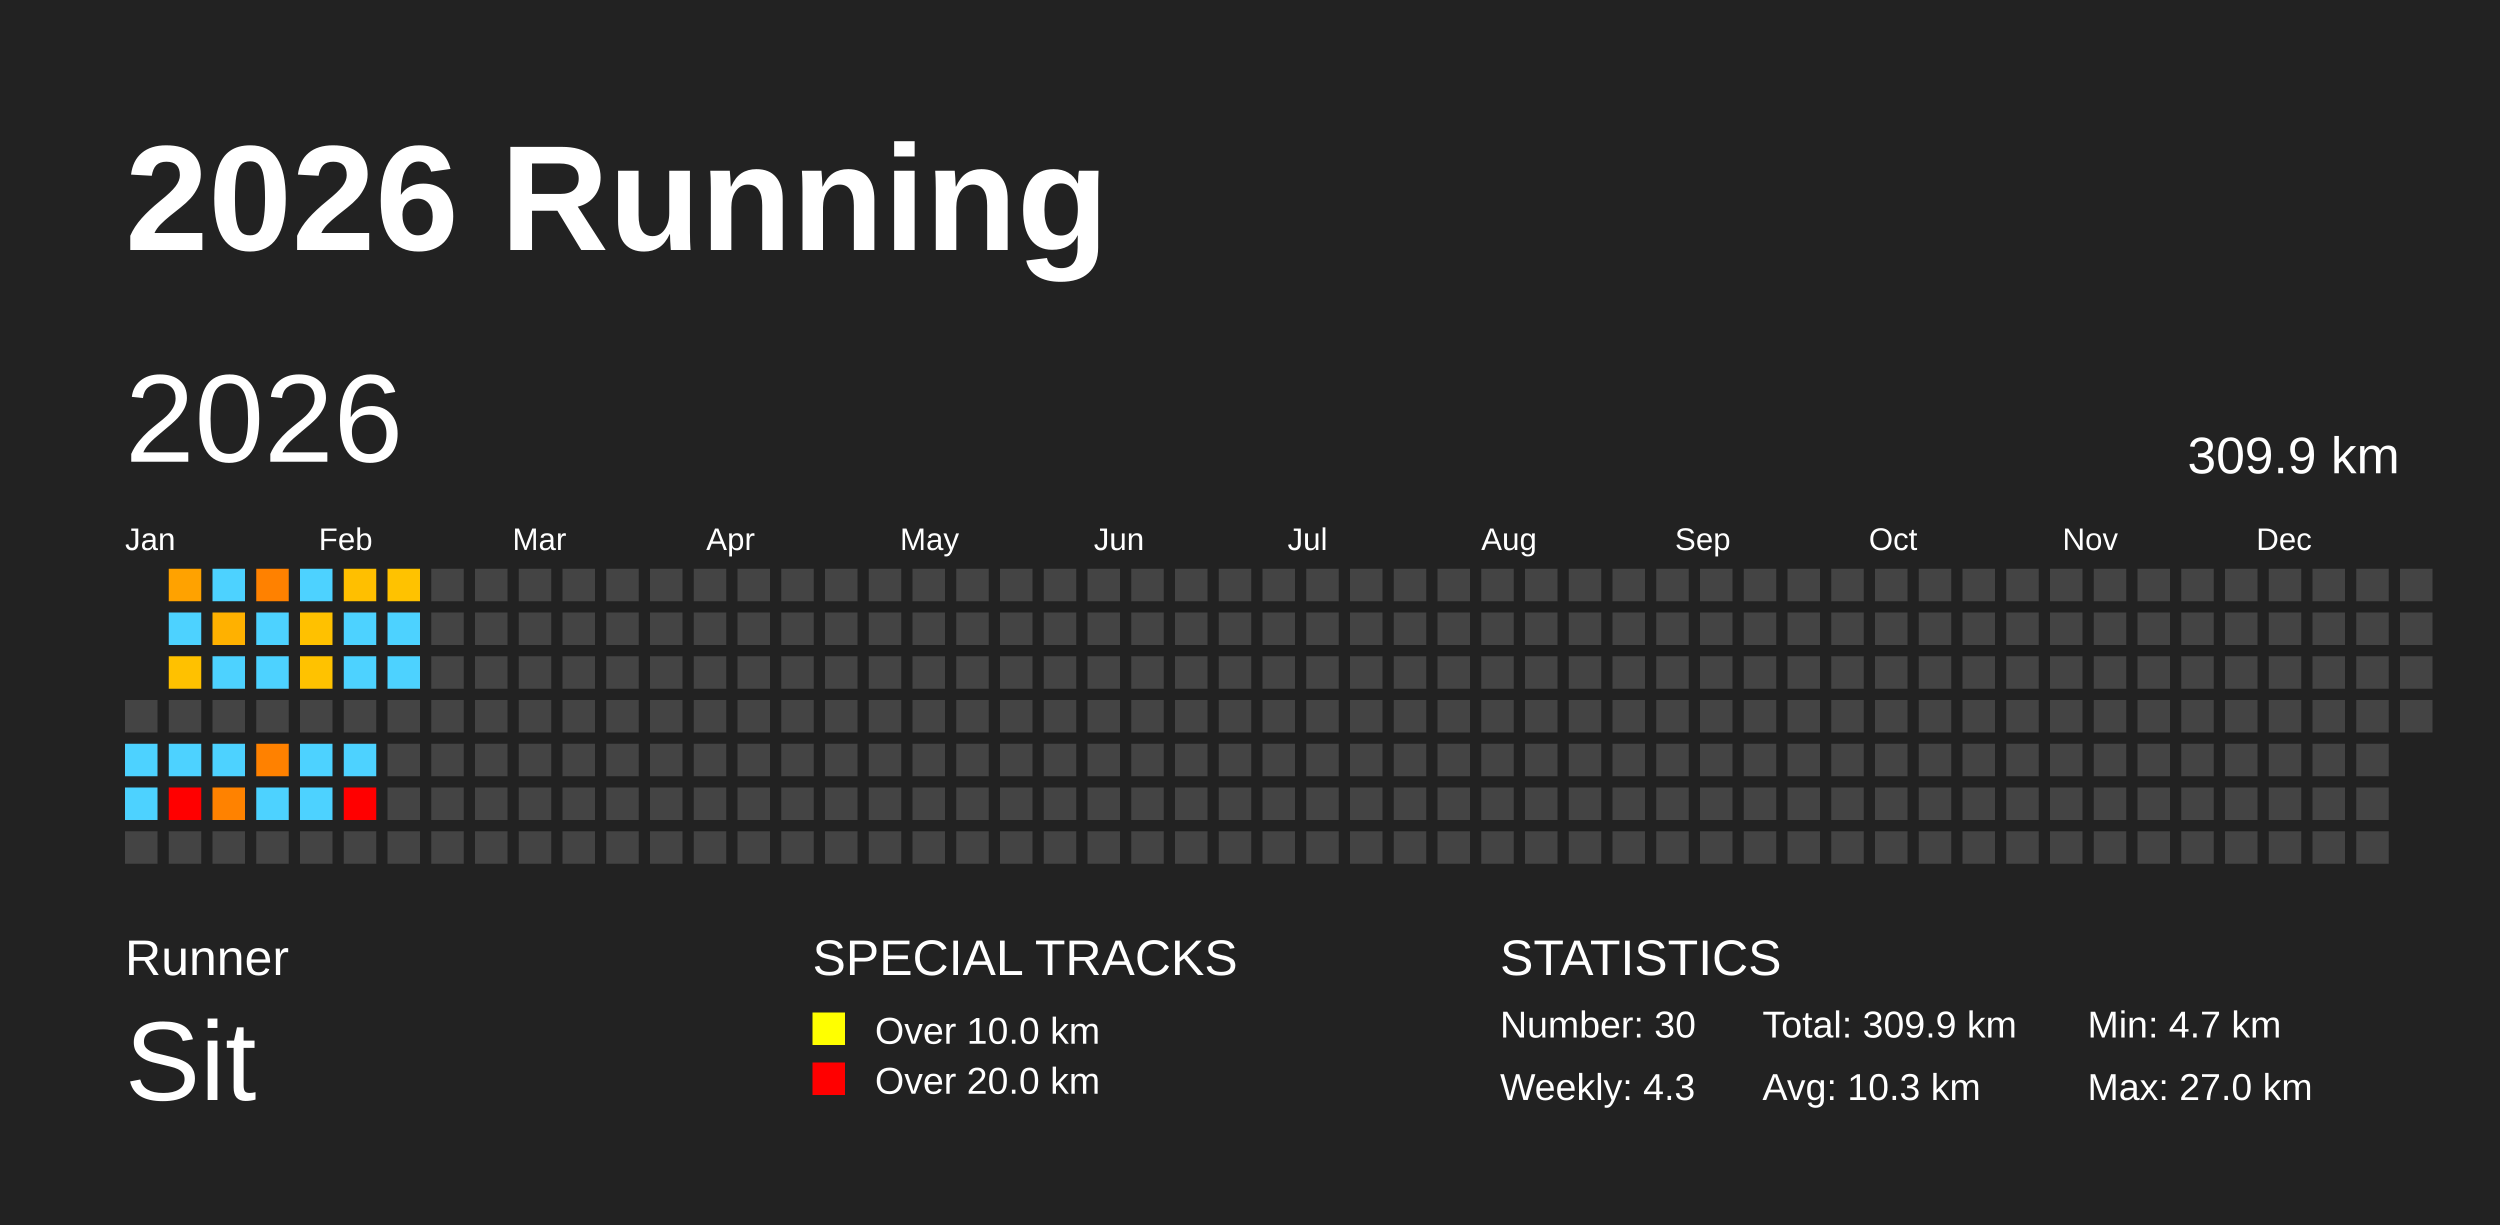
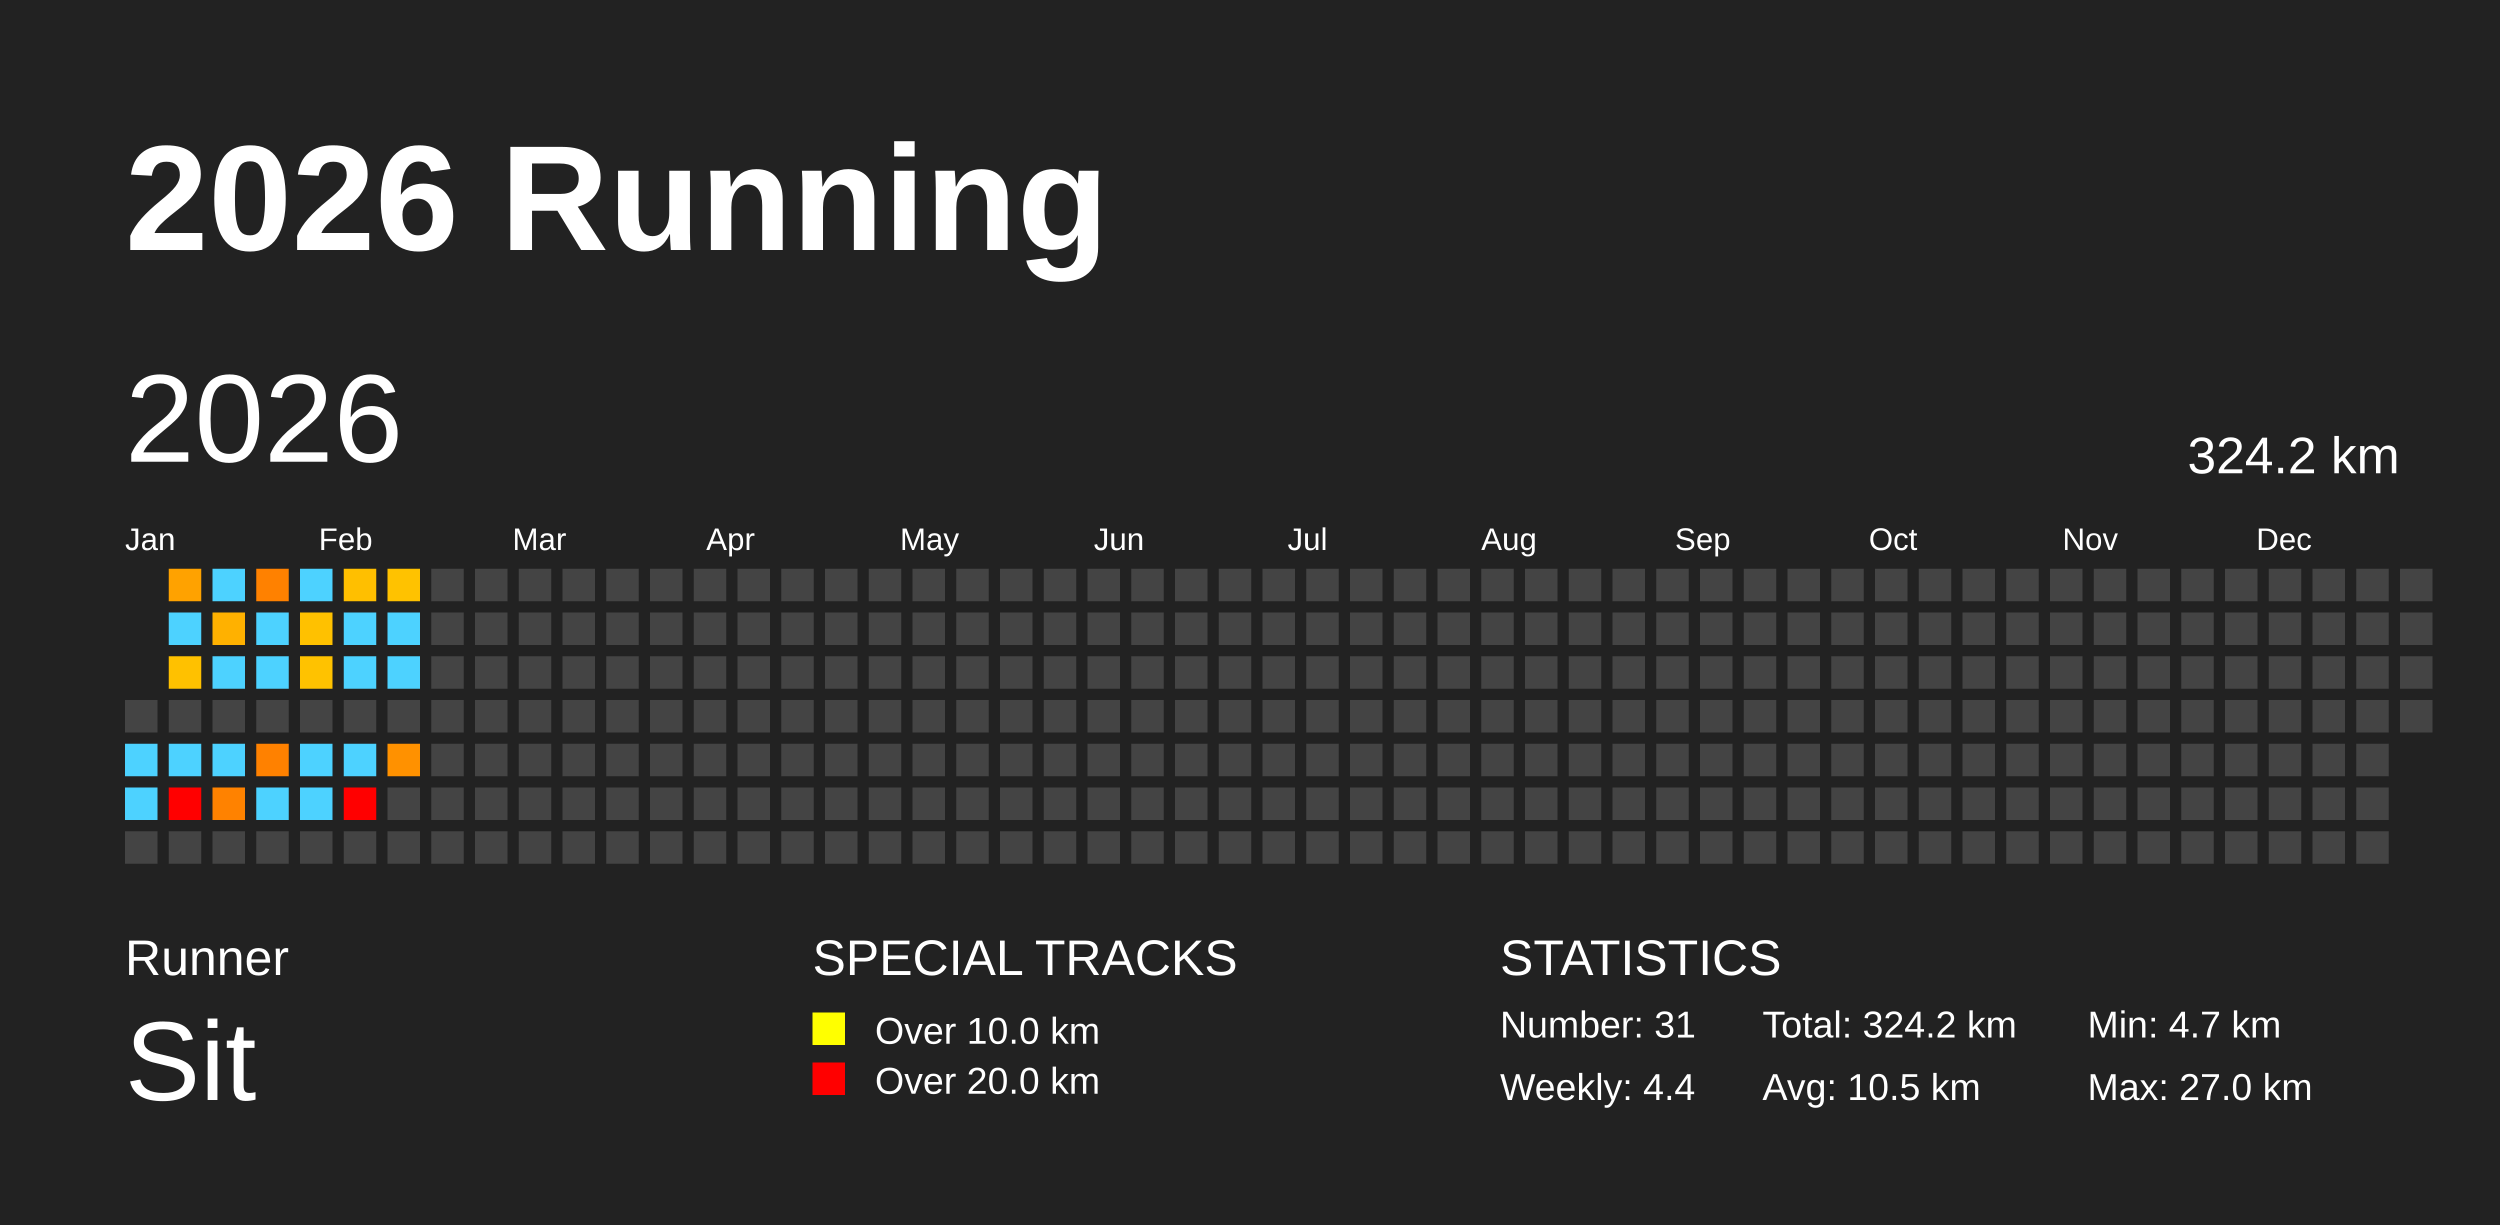
<svg xmlns="http://www.w3.org/2000/svg" baseProfile="full" height="98mm" version="1.1" viewBox="0,0,200,98" width="200mm">
  <defs />
  <rect fill="#222222" height="98" width="200" x="0" y="0" />
  <text fill="#FFFFFF" style="font-size:12px; font-family:Arial; font-weight:bold;" x="10" y="20">2026 Running</text>
  <text fill="#FFFFFF" style="font-size:4px; font-family:Arial" x="10" y="78">Runner</text>
  <text fill="#FFFFFF" style="font-size:9px; font-family:Arial" x="10" y="88">Sit</text>
  <text fill="#FFFFFF" style="font-size:4px; font-family:Arial" x="65" y="78">SPECIAL TRACKS</text>
  <rect fill="yellow" height="2.6" width="2.6" x="65" y="81" />
  <text fill="#FFFFFF" style="font-size:3px; font-family:Arial" x="70" y="83.5">Over 10.0 km</text>
  <rect fill="red" height="2.6" width="2.6" x="65" y="85" />
  <text fill="#FFFFFF" style="font-size:3px; font-family:Arial" x="70" y="87.5">Over 20.0 km</text>
  <text fill="#FFFFFF" style="font-size:4px; font-family:Arial" x="120" y="78">STATISTICS</text>
-   <text fill="#FFFFFF" style="font-size:3px; font-family:Arial" x="120" y="83">Number: 30</text>
-   <text fill="#FFFFFF" style="font-size:3px; font-family:Arial" x="120" y="88">Weekly: 4.3</text>
-   <text fill="#FFFFFF" style="font-size:3px; font-family:Arial" x="141" y="83">Total: 309.9 km</text>
-   <text fill="#FFFFFF" style="font-size:3px; font-family:Arial" x="141" y="88">Avg: 10.3 km</text>
+   <text fill="#FFFFFF" style="font-size:3px; font-family:Arial" x="120" y="83">Number: 31</text>
+   <text fill="#FFFFFF" style="font-size:3px; font-family:Arial" x="120" y="88">Weekly: 4.4</text>
+   <text fill="#FFFFFF" style="font-size:3px; font-family:Arial" x="141" y="83">Total: 324.2 km</text>
+   <text fill="#FFFFFF" style="font-size:3px; font-family:Arial" x="141" y="88">Avg: 10.5 km</text>
  <text fill="#FFFFFF" style="font-size:3px; font-family:Arial" x="167" y="83">Min: 4.7 km</text>
  <text fill="#FFFFFF" style="font-size:3px; font-family:Arial" x="167" y="88">Max: 27.0 km</text>
  <text dominant-baseline="hanging" fill="#FFFFFF" style="font-size:10.0px; font-family:Arial;" x="10" y="30">2026</text>
-   <text dominant-baseline="hanging" fill="#FFFFFF" style="font-size:4.125px; font-family:Arial;" x="175" y="35">309.9 km</text>
+   <text dominant-baseline="hanging" fill="#FFFFFF" style="font-size:4.125px; font-family:Arial;" x="175" y="35">324.2 km</text>
  <text fill="#FFFFFF" style="font-size:2.5px; font-family:Arial" x="10.0" y="44">Jan</text>
  <text fill="#FFFFFF" style="font-size:2.5px; font-family:Arial" x="25.5" y="44">Feb</text>
  <text fill="#FFFFFF" style="font-size:2.5px; font-family:Arial" x="41.0" y="44">Mar</text>
  <text fill="#FFFFFF" style="font-size:2.5px; font-family:Arial" x="56.5" y="44">Apr</text>
  <text fill="#FFFFFF" style="font-size:2.5px; font-family:Arial" x="72.0" y="44">May</text>
  <text fill="#FFFFFF" style="font-size:2.5px; font-family:Arial" x="87.5" y="44">Jun</text>
  <text fill="#FFFFFF" style="font-size:2.5px; font-family:Arial" x="103.0" y="44">Jul</text>
  <text fill="#FFFFFF" style="font-size:2.5px; font-family:Arial" x="118.5" y="44">Aug</text>
  <text fill="#FFFFFF" style="font-size:2.5px; font-family:Arial" x="134.0" y="44">Sep</text>
  <text fill="#FFFFFF" style="font-size:2.5px; font-family:Arial" x="149.5" y="44">Oct</text>
  <text fill="#FFFFFF" style="font-size:2.5px; font-family:Arial" x="165.0" y="44">Nov</text>
  <text fill="#FFFFFF" style="font-size:2.5px; font-family:Arial" x="180.5" y="44">Dec</text>
  <rect fill="#444444" height="2.6" width="2.6" x="10.0" y="56.0" />
  <rect fill="#4dd2ff" height="2.6" width="2.6" x="10.0" y="59.5" />
  <rect fill="#4dd2ff" height="2.6" width="2.6" x="10.0" y="63.0" />
  <rect fill="#444444" height="2.6" width="2.6" x="10.0" y="66.5" />
  <rect fill="#ffa200" height="2.6" width="2.6" x="13.5" y="45.5" />
  <rect fill="#4dd2ff" height="2.6" width="2.6" x="13.5" y="49.0" />
  <rect fill="#ffc100" height="2.6" width="2.6" x="13.5" y="52.5" />
  <rect fill="#444444" height="2.6" width="2.6" x="13.5" y="56.0" />
  <rect fill="#4dd2ff" height="2.6" width="2.6" x="13.5" y="59.5" />
  <rect fill="red" height="2.6" width="2.6" x="13.5" y="63.0" />
  <rect fill="#444444" height="2.6" width="2.6" x="13.5" y="66.5" />
  <rect fill="#4dd2ff" height="2.6" width="2.6" x="17.0" y="45.5" />
  <rect fill="#ffb100" height="2.6" width="2.6" x="17.0" y="49.0" />
  <rect fill="#4dd2ff" height="2.6" width="2.6" x="17.0" y="52.5" />
  <rect fill="#444444" height="2.6" width="2.6" x="17.0" y="56.0" />
  <rect fill="#4dd2ff" height="2.6" width="2.6" x="17.0" y="59.5" />
  <rect fill="#ff8200" height="2.6" width="2.6" x="17.0" y="63.0" />
  <rect fill="#444444" height="2.6" width="2.6" x="17.0" y="66.5" />
  <rect fill="#ff8100" height="2.6" width="2.6" x="20.5" y="45.5" />
  <rect fill="#4dd2ff" height="2.6" width="2.6" x="20.5" y="49.0" />
  <rect fill="#4dd2ff" height="2.6" width="2.6" x="20.5" y="52.5" />
  <rect fill="#444444" height="2.6" width="2.6" x="20.5" y="56.0" />
  <rect fill="#ff8100" height="2.6" width="2.6" x="20.5" y="59.5" />
  <rect fill="#4dd2ff" height="2.6" width="2.6" x="20.5" y="63.0" />
  <rect fill="#444444" height="2.6" width="2.6" x="20.5" y="66.5" />
  <rect fill="#4dd2ff" height="2.6" width="2.6" x="24.0" y="45.5" />
  <rect fill="#ffc100" height="2.6" width="2.6" x="24.0" y="49.0" />
  <rect fill="#ffc200" height="2.6" width="2.6" x="24.0" y="52.5" />
  <rect fill="#444444" height="2.6" width="2.6" x="24.0" y="56.0" />
  <rect fill="#4dd2ff" height="2.6" width="2.6" x="24.0" y="59.5" />
  <rect fill="#4dd2ff" height="2.6" width="2.6" x="24.0" y="63.0" />
  <rect fill="#444444" height="2.6" width="2.6" x="24.0" y="66.5" />
  <rect fill="#ffbf00" height="2.6" width="2.6" x="27.5" y="45.5" />
  <rect fill="#4dd2ff" height="2.6" width="2.6" x="27.5" y="49.0" />
  <rect fill="#4dd2ff" height="2.6" width="2.6" x="27.5" y="52.5" />
  <rect fill="#444444" height="2.6" width="2.6" x="27.5" y="56.0" />
  <rect fill="#4dd2ff" height="2.6" width="2.6" x="27.5" y="59.5" />
  <rect fill="red" height="2.6" width="2.6" x="27.5" y="63.0" />
  <rect fill="#444444" height="2.6" width="2.6" x="27.5" y="66.5" />
  <rect fill="#ffc200" height="2.6" width="2.6" x="31.0" y="45.5" />
  <rect fill="#4dd2ff" height="2.6" width="2.6" x="31.0" y="49.0" />
  <rect fill="#4dd2ff" height="2.6" width="2.6" x="31.0" y="52.5" />
  <rect fill="#444444" height="2.6" width="2.6" x="31.0" y="56.0" />
-   <rect fill="#444444" height="2.6" width="2.6" x="31.0" y="59.5" />
+   <rect fill="#ff9100" height="2.6" width="2.6" x="31.0" y="59.5" />
  <rect fill="#444444" height="2.6" width="2.6" x="31.0" y="63.0" />
  <rect fill="#444444" height="2.6" width="2.6" x="31.0" y="66.5" />
  <rect fill="#444444" height="2.6" width="2.6" x="34.5" y="45.5" />
  <rect fill="#444444" height="2.6" width="2.6" x="34.5" y="49.0" />
  <rect fill="#444444" height="2.6" width="2.6" x="34.5" y="52.5" />
  <rect fill="#444444" height="2.6" width="2.6" x="34.5" y="56.0" />
  <rect fill="#444444" height="2.6" width="2.6" x="34.5" y="59.5" />
  <rect fill="#444444" height="2.6" width="2.6" x="34.5" y="63.0" />
  <rect fill="#444444" height="2.6" width="2.6" x="34.5" y="66.5" />
  <rect fill="#444444" height="2.6" width="2.6" x="38.0" y="45.5" />
  <rect fill="#444444" height="2.6" width="2.6" x="38.0" y="49.0" />
  <rect fill="#444444" height="2.6" width="2.6" x="38.0" y="52.5" />
  <rect fill="#444444" height="2.6" width="2.6" x="38.0" y="56.0" />
  <rect fill="#444444" height="2.6" width="2.6" x="38.0" y="59.5" />
  <rect fill="#444444" height="2.6" width="2.6" x="38.0" y="63.0" />
  <rect fill="#444444" height="2.6" width="2.6" x="38.0" y="66.5" />
  <rect fill="#444444" height="2.6" width="2.6" x="41.5" y="45.5" />
  <rect fill="#444444" height="2.6" width="2.6" x="41.5" y="49.0" />
  <rect fill="#444444" height="2.6" width="2.6" x="41.5" y="52.5" />
  <rect fill="#444444" height="2.6" width="2.6" x="41.5" y="56.0" />
  <rect fill="#444444" height="2.6" width="2.6" x="41.5" y="59.5" />
  <rect fill="#444444" height="2.6" width="2.6" x="41.5" y="63.0" />
  <rect fill="#444444" height="2.6" width="2.6" x="41.5" y="66.5" />
  <rect fill="#444444" height="2.6" width="2.6" x="45.0" y="45.5" />
  <rect fill="#444444" height="2.6" width="2.6" x="45.0" y="49.0" />
  <rect fill="#444444" height="2.6" width="2.6" x="45.0" y="52.5" />
  <rect fill="#444444" height="2.6" width="2.6" x="45.0" y="56.0" />
  <rect fill="#444444" height="2.6" width="2.6" x="45.0" y="59.5" />
  <rect fill="#444444" height="2.6" width="2.6" x="45.0" y="63.0" />
  <rect fill="#444444" height="2.6" width="2.6" x="45.0" y="66.5" />
  <rect fill="#444444" height="2.6" width="2.6" x="48.5" y="45.5" />
  <rect fill="#444444" height="2.6" width="2.6" x="48.5" y="49.0" />
  <rect fill="#444444" height="2.6" width="2.6" x="48.5" y="52.5" />
  <rect fill="#444444" height="2.6" width="2.6" x="48.5" y="56.0" />
  <rect fill="#444444" height="2.6" width="2.6" x="48.5" y="59.5" />
  <rect fill="#444444" height="2.6" width="2.6" x="48.5" y="63.0" />
  <rect fill="#444444" height="2.6" width="2.6" x="48.5" y="66.5" />
  <rect fill="#444444" height="2.6" width="2.6" x="52.0" y="45.5" />
  <rect fill="#444444" height="2.6" width="2.6" x="52.0" y="49.0" />
  <rect fill="#444444" height="2.6" width="2.6" x="52.0" y="52.5" />
  <rect fill="#444444" height="2.6" width="2.6" x="52.0" y="56.0" />
  <rect fill="#444444" height="2.6" width="2.6" x="52.0" y="59.5" />
  <rect fill="#444444" height="2.6" width="2.6" x="52.0" y="63.0" />
  <rect fill="#444444" height="2.6" width="2.6" x="52.0" y="66.5" />
  <rect fill="#444444" height="2.6" width="2.6" x="55.5" y="45.5" />
  <rect fill="#444444" height="2.6" width="2.6" x="55.5" y="49.0" />
  <rect fill="#444444" height="2.6" width="2.6" x="55.5" y="52.5" />
  <rect fill="#444444" height="2.6" width="2.6" x="55.5" y="56.0" />
  <rect fill="#444444" height="2.6" width="2.6" x="55.5" y="59.5" />
  <rect fill="#444444" height="2.6" width="2.6" x="55.5" y="63.0" />
  <rect fill="#444444" height="2.6" width="2.6" x="55.5" y="66.5" />
  <rect fill="#444444" height="2.6" width="2.6" x="59.0" y="45.5" />
  <rect fill="#444444" height="2.6" width="2.6" x="59.0" y="49.0" />
  <rect fill="#444444" height="2.6" width="2.6" x="59.0" y="52.5" />
  <rect fill="#444444" height="2.6" width="2.6" x="59.0" y="56.0" />
  <rect fill="#444444" height="2.6" width="2.6" x="59.0" y="59.5" />
  <rect fill="#444444" height="2.6" width="2.6" x="59.0" y="63.0" />
  <rect fill="#444444" height="2.6" width="2.6" x="59.0" y="66.5" />
  <rect fill="#444444" height="2.6" width="2.6" x="62.5" y="45.5" />
  <rect fill="#444444" height="2.6" width="2.6" x="62.5" y="49.0" />
  <rect fill="#444444" height="2.6" width="2.6" x="62.5" y="52.5" />
  <rect fill="#444444" height="2.6" width="2.6" x="62.5" y="56.0" />
  <rect fill="#444444" height="2.6" width="2.6" x="62.5" y="59.5" />
  <rect fill="#444444" height="2.6" width="2.6" x="62.5" y="63.0" />
  <rect fill="#444444" height="2.6" width="2.6" x="62.5" y="66.5" />
  <rect fill="#444444" height="2.6" width="2.6" x="66.0" y="45.5" />
  <rect fill="#444444" height="2.6" width="2.6" x="66.0" y="49.0" />
  <rect fill="#444444" height="2.6" width="2.6" x="66.0" y="52.5" />
  <rect fill="#444444" height="2.6" width="2.6" x="66.0" y="56.0" />
  <rect fill="#444444" height="2.6" width="2.6" x="66.0" y="59.5" />
  <rect fill="#444444" height="2.6" width="2.6" x="66.0" y="63.0" />
  <rect fill="#444444" height="2.6" width="2.6" x="66.0" y="66.5" />
  <rect fill="#444444" height="2.6" width="2.6" x="69.5" y="45.5" />
  <rect fill="#444444" height="2.6" width="2.6" x="69.5" y="49.0" />
  <rect fill="#444444" height="2.6" width="2.6" x="69.5" y="52.5" />
  <rect fill="#444444" height="2.6" width="2.6" x="69.5" y="56.0" />
  <rect fill="#444444" height="2.6" width="2.6" x="69.5" y="59.5" />
  <rect fill="#444444" height="2.6" width="2.6" x="69.5" y="63.0" />
  <rect fill="#444444" height="2.6" width="2.6" x="69.5" y="66.5" />
  <rect fill="#444444" height="2.6" width="2.6" x="73.0" y="45.5" />
  <rect fill="#444444" height="2.6" width="2.6" x="73.0" y="49.0" />
  <rect fill="#444444" height="2.6" width="2.6" x="73.0" y="52.5" />
  <rect fill="#444444" height="2.6" width="2.6" x="73.0" y="56.0" />
  <rect fill="#444444" height="2.6" width="2.6" x="73.0" y="59.5" />
  <rect fill="#444444" height="2.6" width="2.6" x="73.0" y="63.0" />
  <rect fill="#444444" height="2.6" width="2.6" x="73.0" y="66.5" />
  <rect fill="#444444" height="2.6" width="2.6" x="76.5" y="45.5" />
  <rect fill="#444444" height="2.6" width="2.6" x="76.5" y="49.0" />
  <rect fill="#444444" height="2.6" width="2.6" x="76.5" y="52.5" />
  <rect fill="#444444" height="2.6" width="2.6" x="76.5" y="56.0" />
  <rect fill="#444444" height="2.6" width="2.6" x="76.5" y="59.5" />
  <rect fill="#444444" height="2.6" width="2.6" x="76.5" y="63.0" />
  <rect fill="#444444" height="2.6" width="2.6" x="76.5" y="66.5" />
  <rect fill="#444444" height="2.6" width="2.6" x="80.0" y="45.5" />
  <rect fill="#444444" height="2.6" width="2.6" x="80.0" y="49.0" />
  <rect fill="#444444" height="2.6" width="2.6" x="80.0" y="52.5" />
  <rect fill="#444444" height="2.6" width="2.6" x="80.0" y="56.0" />
  <rect fill="#444444" height="2.6" width="2.6" x="80.0" y="59.5" />
  <rect fill="#444444" height="2.6" width="2.6" x="80.0" y="63.0" />
  <rect fill="#444444" height="2.6" width="2.6" x="80.0" y="66.5" />
  <rect fill="#444444" height="2.6" width="2.6" x="83.5" y="45.5" />
  <rect fill="#444444" height="2.6" width="2.6" x="83.5" y="49.0" />
  <rect fill="#444444" height="2.6" width="2.6" x="83.5" y="52.5" />
  <rect fill="#444444" height="2.6" width="2.6" x="83.5" y="56.0" />
  <rect fill="#444444" height="2.6" width="2.6" x="83.5" y="59.5" />
  <rect fill="#444444" height="2.6" width="2.6" x="83.5" y="63.0" />
  <rect fill="#444444" height="2.6" width="2.6" x="83.5" y="66.5" />
  <rect fill="#444444" height="2.6" width="2.6" x="87.0" y="45.5" />
  <rect fill="#444444" height="2.6" width="2.6" x="87.0" y="49.0" />
  <rect fill="#444444" height="2.6" width="2.6" x="87.0" y="52.5" />
  <rect fill="#444444" height="2.6" width="2.6" x="87.0" y="56.0" />
  <rect fill="#444444" height="2.6" width="2.6" x="87.0" y="59.5" />
  <rect fill="#444444" height="2.6" width="2.6" x="87.0" y="63.0" />
  <rect fill="#444444" height="2.6" width="2.6" x="87.0" y="66.5" />
  <rect fill="#444444" height="2.6" width="2.6" x="90.5" y="45.5" />
  <rect fill="#444444" height="2.6" width="2.6" x="90.5" y="49.0" />
  <rect fill="#444444" height="2.6" width="2.6" x="90.5" y="52.5" />
  <rect fill="#444444" height="2.6" width="2.6" x="90.5" y="56.0" />
  <rect fill="#444444" height="2.6" width="2.6" x="90.5" y="59.5" />
  <rect fill="#444444" height="2.6" width="2.6" x="90.5" y="63.0" />
  <rect fill="#444444" height="2.6" width="2.6" x="90.5" y="66.5" />
  <rect fill="#444444" height="2.6" width="2.6" x="94.0" y="45.5" />
  <rect fill="#444444" height="2.6" width="2.6" x="94.0" y="49.0" />
  <rect fill="#444444" height="2.6" width="2.6" x="94.0" y="52.5" />
  <rect fill="#444444" height="2.6" width="2.6" x="94.0" y="56.0" />
  <rect fill="#444444" height="2.6" width="2.6" x="94.0" y="59.5" />
  <rect fill="#444444" height="2.6" width="2.6" x="94.0" y="63.0" />
  <rect fill="#444444" height="2.6" width="2.6" x="94.0" y="66.5" />
  <rect fill="#444444" height="2.6" width="2.6" x="97.5" y="45.5" />
  <rect fill="#444444" height="2.6" width="2.6" x="97.5" y="49.0" />
  <rect fill="#444444" height="2.6" width="2.6" x="97.5" y="52.5" />
  <rect fill="#444444" height="2.6" width="2.6" x="97.5" y="56.0" />
  <rect fill="#444444" height="2.6" width="2.6" x="97.5" y="59.5" />
  <rect fill="#444444" height="2.6" width="2.6" x="97.5" y="63.0" />
  <rect fill="#444444" height="2.6" width="2.6" x="97.5" y="66.5" />
  <rect fill="#444444" height="2.6" width="2.6" x="101.0" y="45.5" />
  <rect fill="#444444" height="2.6" width="2.6" x="101.0" y="49.0" />
  <rect fill="#444444" height="2.6" width="2.6" x="101.0" y="52.5" />
  <rect fill="#444444" height="2.6" width="2.6" x="101.0" y="56.0" />
  <rect fill="#444444" height="2.6" width="2.6" x="101.0" y="59.5" />
  <rect fill="#444444" height="2.6" width="2.6" x="101.0" y="63.0" />
  <rect fill="#444444" height="2.6" width="2.6" x="101.0" y="66.5" />
  <rect fill="#444444" height="2.6" width="2.6" x="104.5" y="45.5" />
  <rect fill="#444444" height="2.6" width="2.6" x="104.5" y="49.0" />
  <rect fill="#444444" height="2.6" width="2.6" x="104.5" y="52.5" />
  <rect fill="#444444" height="2.6" width="2.6" x="104.5" y="56.0" />
  <rect fill="#444444" height="2.6" width="2.6" x="104.5" y="59.5" />
  <rect fill="#444444" height="2.6" width="2.6" x="104.5" y="63.0" />
  <rect fill="#444444" height="2.6" width="2.6" x="104.5" y="66.5" />
  <rect fill="#444444" height="2.6" width="2.6" x="108.0" y="45.5" />
  <rect fill="#444444" height="2.6" width="2.6" x="108.0" y="49.0" />
  <rect fill="#444444" height="2.6" width="2.6" x="108.0" y="52.5" />
  <rect fill="#444444" height="2.6" width="2.6" x="108.0" y="56.0" />
  <rect fill="#444444" height="2.6" width="2.6" x="108.0" y="59.5" />
  <rect fill="#444444" height="2.6" width="2.6" x="108.0" y="63.0" />
  <rect fill="#444444" height="2.6" width="2.6" x="108.0" y="66.5" />
  <rect fill="#444444" height="2.6" width="2.6" x="111.5" y="45.5" />
  <rect fill="#444444" height="2.6" width="2.6" x="111.5" y="49.0" />
  <rect fill="#444444" height="2.6" width="2.6" x="111.5" y="52.5" />
  <rect fill="#444444" height="2.6" width="2.6" x="111.5" y="56.0" />
  <rect fill="#444444" height="2.6" width="2.6" x="111.5" y="59.5" />
  <rect fill="#444444" height="2.6" width="2.6" x="111.5" y="63.0" />
  <rect fill="#444444" height="2.6" width="2.6" x="111.5" y="66.5" />
  <rect fill="#444444" height="2.6" width="2.6" x="115.0" y="45.5" />
  <rect fill="#444444" height="2.6" width="2.6" x="115.0" y="49.0" />
  <rect fill="#444444" height="2.6" width="2.6" x="115.0" y="52.5" />
  <rect fill="#444444" height="2.6" width="2.6" x="115.0" y="56.0" />
  <rect fill="#444444" height="2.6" width="2.6" x="115.0" y="59.5" />
  <rect fill="#444444" height="2.6" width="2.6" x="115.0" y="63.0" />
  <rect fill="#444444" height="2.6" width="2.6" x="115.0" y="66.5" />
  <rect fill="#444444" height="2.6" width="2.6" x="118.5" y="45.5" />
  <rect fill="#444444" height="2.6" width="2.6" x="118.5" y="49.0" />
  <rect fill="#444444" height="2.6" width="2.6" x="118.5" y="52.5" />
  <rect fill="#444444" height="2.6" width="2.6" x="118.5" y="56.0" />
  <rect fill="#444444" height="2.6" width="2.6" x="118.5" y="59.5" />
  <rect fill="#444444" height="2.6" width="2.6" x="118.5" y="63.0" />
  <rect fill="#444444" height="2.6" width="2.6" x="118.5" y="66.5" />
  <rect fill="#444444" height="2.6" width="2.6" x="122.0" y="45.5" />
  <rect fill="#444444" height="2.6" width="2.6" x="122.0" y="49.0" />
  <rect fill="#444444" height="2.6" width="2.6" x="122.0" y="52.5" />
  <rect fill="#444444" height="2.6" width="2.6" x="122.0" y="56.0" />
  <rect fill="#444444" height="2.6" width="2.6" x="122.0" y="59.5" />
  <rect fill="#444444" height="2.6" width="2.6" x="122.0" y="63.0" />
  <rect fill="#444444" height="2.6" width="2.6" x="122.0" y="66.5" />
  <rect fill="#444444" height="2.6" width="2.6" x="125.5" y="45.5" />
  <rect fill="#444444" height="2.6" width="2.6" x="125.5" y="49.0" />
  <rect fill="#444444" height="2.6" width="2.6" x="125.5" y="52.5" />
  <rect fill="#444444" height="2.6" width="2.6" x="125.5" y="56.0" />
  <rect fill="#444444" height="2.6" width="2.6" x="125.5" y="59.5" />
  <rect fill="#444444" height="2.6" width="2.6" x="125.5" y="63.0" />
  <rect fill="#444444" height="2.6" width="2.6" x="125.5" y="66.5" />
  <rect fill="#444444" height="2.6" width="2.6" x="129.0" y="45.5" />
  <rect fill="#444444" height="2.6" width="2.6" x="129.0" y="49.0" />
  <rect fill="#444444" height="2.6" width="2.6" x="129.0" y="52.5" />
  <rect fill="#444444" height="2.6" width="2.6" x="129.0" y="56.0" />
  <rect fill="#444444" height="2.6" width="2.6" x="129.0" y="59.5" />
  <rect fill="#444444" height="2.6" width="2.6" x="129.0" y="63.0" />
  <rect fill="#444444" height="2.6" width="2.6" x="129.0" y="66.5" />
  <rect fill="#444444" height="2.6" width="2.6" x="132.5" y="45.5" />
  <rect fill="#444444" height="2.6" width="2.6" x="132.5" y="49.0" />
  <rect fill="#444444" height="2.6" width="2.6" x="132.5" y="52.5" />
  <rect fill="#444444" height="2.6" width="2.6" x="132.5" y="56.0" />
  <rect fill="#444444" height="2.6" width="2.6" x="132.5" y="59.5" />
  <rect fill="#444444" height="2.6" width="2.6" x="132.5" y="63.0" />
  <rect fill="#444444" height="2.6" width="2.6" x="132.5" y="66.5" />
  <rect fill="#444444" height="2.6" width="2.6" x="136.0" y="45.5" />
  <rect fill="#444444" height="2.6" width="2.6" x="136.0" y="49.0" />
  <rect fill="#444444" height="2.6" width="2.6" x="136.0" y="52.5" />
  <rect fill="#444444" height="2.6" width="2.6" x="136.0" y="56.0" />
  <rect fill="#444444" height="2.6" width="2.6" x="136.0" y="59.5" />
  <rect fill="#444444" height="2.6" width="2.6" x="136.0" y="63.0" />
  <rect fill="#444444" height="2.6" width="2.6" x="136.0" y="66.5" />
  <rect fill="#444444" height="2.6" width="2.6" x="139.5" y="45.5" />
  <rect fill="#444444" height="2.6" width="2.6" x="139.5" y="49.0" />
  <rect fill="#444444" height="2.6" width="2.6" x="139.5" y="52.5" />
  <rect fill="#444444" height="2.6" width="2.6" x="139.5" y="56.0" />
  <rect fill="#444444" height="2.6" width="2.6" x="139.5" y="59.5" />
  <rect fill="#444444" height="2.6" width="2.6" x="139.5" y="63.0" />
  <rect fill="#444444" height="2.6" width="2.6" x="139.5" y="66.5" />
  <rect fill="#444444" height="2.6" width="2.6" x="143.0" y="45.5" />
  <rect fill="#444444" height="2.6" width="2.6" x="143.0" y="49.0" />
  <rect fill="#444444" height="2.6" width="2.6" x="143.0" y="52.5" />
  <rect fill="#444444" height="2.6" width="2.6" x="143.0" y="56.0" />
  <rect fill="#444444" height="2.6" width="2.6" x="143.0" y="59.5" />
  <rect fill="#444444" height="2.6" width="2.6" x="143.0" y="63.0" />
  <rect fill="#444444" height="2.6" width="2.6" x="143.0" y="66.5" />
  <rect fill="#444444" height="2.6" width="2.6" x="146.5" y="45.5" />
  <rect fill="#444444" height="2.6" width="2.6" x="146.5" y="49.0" />
  <rect fill="#444444" height="2.6" width="2.6" x="146.5" y="52.5" />
  <rect fill="#444444" height="2.6" width="2.6" x="146.5" y="56.0" />
  <rect fill="#444444" height="2.6" width="2.6" x="146.5" y="59.5" />
  <rect fill="#444444" height="2.6" width="2.6" x="146.5" y="63.0" />
  <rect fill="#444444" height="2.6" width="2.6" x="146.5" y="66.5" />
  <rect fill="#444444" height="2.6" width="2.6" x="150.0" y="45.5" />
  <rect fill="#444444" height="2.6" width="2.6" x="150.0" y="49.0" />
  <rect fill="#444444" height="2.6" width="2.6" x="150.0" y="52.5" />
  <rect fill="#444444" height="2.6" width="2.6" x="150.0" y="56.0" />
  <rect fill="#444444" height="2.6" width="2.6" x="150.0" y="59.5" />
  <rect fill="#444444" height="2.6" width="2.6" x="150.0" y="63.0" />
  <rect fill="#444444" height="2.6" width="2.6" x="150.0" y="66.5" />
  <rect fill="#444444" height="2.6" width="2.6" x="153.5" y="45.5" />
  <rect fill="#444444" height="2.6" width="2.6" x="153.5" y="49.0" />
  <rect fill="#444444" height="2.6" width="2.6" x="153.5" y="52.5" />
  <rect fill="#444444" height="2.6" width="2.6" x="153.5" y="56.0" />
  <rect fill="#444444" height="2.6" width="2.6" x="153.5" y="59.5" />
  <rect fill="#444444" height="2.6" width="2.6" x="153.5" y="63.0" />
  <rect fill="#444444" height="2.6" width="2.6" x="153.5" y="66.5" />
  <rect fill="#444444" height="2.6" width="2.6" x="157.0" y="45.5" />
  <rect fill="#444444" height="2.6" width="2.6" x="157.0" y="49.0" />
  <rect fill="#444444" height="2.6" width="2.6" x="157.0" y="52.5" />
  <rect fill="#444444" height="2.6" width="2.6" x="157.0" y="56.0" />
  <rect fill="#444444" height="2.6" width="2.6" x="157.0" y="59.5" />
  <rect fill="#444444" height="2.6" width="2.6" x="157.0" y="63.0" />
  <rect fill="#444444" height="2.6" width="2.6" x="157.0" y="66.5" />
  <rect fill="#444444" height="2.6" width="2.6" x="160.5" y="45.5" />
  <rect fill="#444444" height="2.6" width="2.6" x="160.5" y="49.0" />
  <rect fill="#444444" height="2.6" width="2.6" x="160.5" y="52.5" />
  <rect fill="#444444" height="2.6" width="2.6" x="160.5" y="56.0" />
  <rect fill="#444444" height="2.6" width="2.6" x="160.5" y="59.5" />
  <rect fill="#444444" height="2.6" width="2.6" x="160.5" y="63.0" />
  <rect fill="#444444" height="2.6" width="2.6" x="160.5" y="66.5" />
  <rect fill="#444444" height="2.6" width="2.6" x="164.0" y="45.5" />
  <rect fill="#444444" height="2.6" width="2.6" x="164.0" y="49.0" />
  <rect fill="#444444" height="2.6" width="2.6" x="164.0" y="52.5" />
  <rect fill="#444444" height="2.6" width="2.6" x="164.0" y="56.0" />
  <rect fill="#444444" height="2.6" width="2.6" x="164.0" y="59.5" />
  <rect fill="#444444" height="2.6" width="2.6" x="164.0" y="63.0" />
  <rect fill="#444444" height="2.6" width="2.6" x="164.0" y="66.5" />
  <rect fill="#444444" height="2.6" width="2.6" x="167.5" y="45.5" />
  <rect fill="#444444" height="2.6" width="2.6" x="167.5" y="49.0" />
  <rect fill="#444444" height="2.6" width="2.6" x="167.5" y="52.5" />
  <rect fill="#444444" height="2.6" width="2.6" x="167.5" y="56.0" />
  <rect fill="#444444" height="2.6" width="2.6" x="167.5" y="59.5" />
  <rect fill="#444444" height="2.6" width="2.6" x="167.5" y="63.0" />
  <rect fill="#444444" height="2.6" width="2.6" x="167.5" y="66.5" />
  <rect fill="#444444" height="2.6" width="2.6" x="171.0" y="45.5" />
  <rect fill="#444444" height="2.6" width="2.6" x="171.0" y="49.0" />
  <rect fill="#444444" height="2.6" width="2.6" x="171.0" y="52.5" />
  <rect fill="#444444" height="2.6" width="2.6" x="171.0" y="56.0" />
  <rect fill="#444444" height="2.6" width="2.6" x="171.0" y="59.5" />
  <rect fill="#444444" height="2.6" width="2.6" x="171.0" y="63.0" />
  <rect fill="#444444" height="2.6" width="2.6" x="171.0" y="66.5" />
  <rect fill="#444444" height="2.6" width="2.6" x="174.5" y="45.5" />
  <rect fill="#444444" height="2.6" width="2.6" x="174.5" y="49.0" />
  <rect fill="#444444" height="2.6" width="2.6" x="174.5" y="52.5" />
  <rect fill="#444444" height="2.6" width="2.6" x="174.5" y="56.0" />
  <rect fill="#444444" height="2.6" width="2.6" x="174.5" y="59.5" />
  <rect fill="#444444" height="2.6" width="2.6" x="174.5" y="63.0" />
  <rect fill="#444444" height="2.6" width="2.6" x="174.5" y="66.5" />
  <rect fill="#444444" height="2.6" width="2.6" x="178.0" y="45.5" />
  <rect fill="#444444" height="2.6" width="2.6" x="178.0" y="49.0" />
  <rect fill="#444444" height="2.6" width="2.6" x="178.0" y="52.5" />
  <rect fill="#444444" height="2.6" width="2.6" x="178.0" y="56.0" />
  <rect fill="#444444" height="2.6" width="2.6" x="178.0" y="59.5" />
  <rect fill="#444444" height="2.6" width="2.6" x="178.0" y="63.0" />
  <rect fill="#444444" height="2.6" width="2.6" x="178.0" y="66.5" />
  <rect fill="#444444" height="2.6" width="2.6" x="181.5" y="45.5" />
  <rect fill="#444444" height="2.6" width="2.6" x="181.5" y="49.0" />
  <rect fill="#444444" height="2.6" width="2.6" x="181.5" y="52.5" />
  <rect fill="#444444" height="2.6" width="2.6" x="181.5" y="56.0" />
  <rect fill="#444444" height="2.6" width="2.6" x="181.5" y="59.5" />
  <rect fill="#444444" height="2.6" width="2.6" x="181.5" y="63.0" />
  <rect fill="#444444" height="2.6" width="2.6" x="181.5" y="66.5" />
  <rect fill="#444444" height="2.6" width="2.6" x="185.0" y="45.5" />
  <rect fill="#444444" height="2.6" width="2.6" x="185.0" y="49.0" />
  <rect fill="#444444" height="2.6" width="2.6" x="185.0" y="52.5" />
  <rect fill="#444444" height="2.6" width="2.6" x="185.0" y="56.0" />
  <rect fill="#444444" height="2.6" width="2.6" x="185.0" y="59.5" />
  <rect fill="#444444" height="2.6" width="2.6" x="185.0" y="63.0" />
  <rect fill="#444444" height="2.6" width="2.6" x="185.0" y="66.5" />
  <rect fill="#444444" height="2.6" width="2.6" x="188.5" y="45.5" />
  <rect fill="#444444" height="2.6" width="2.6" x="188.5" y="49.0" />
  <rect fill="#444444" height="2.6" width="2.6" x="188.5" y="52.5" />
  <rect fill="#444444" height="2.6" width="2.6" x="188.5" y="56.0" />
  <rect fill="#444444" height="2.6" width="2.6" x="188.5" y="59.5" />
  <rect fill="#444444" height="2.6" width="2.6" x="188.5" y="63.0" />
  <rect fill="#444444" height="2.6" width="2.6" x="188.5" y="66.5" />
  <rect fill="#444444" height="2.6" width="2.6" x="192.0" y="45.5" />
  <rect fill="#444444" height="2.6" width="2.6" x="192.0" y="49.0" />
  <rect fill="#444444" height="2.6" width="2.6" x="192.0" y="52.5" />
  <rect fill="#444444" height="2.6" width="2.6" x="192.0" y="56.0" />
</svg>
